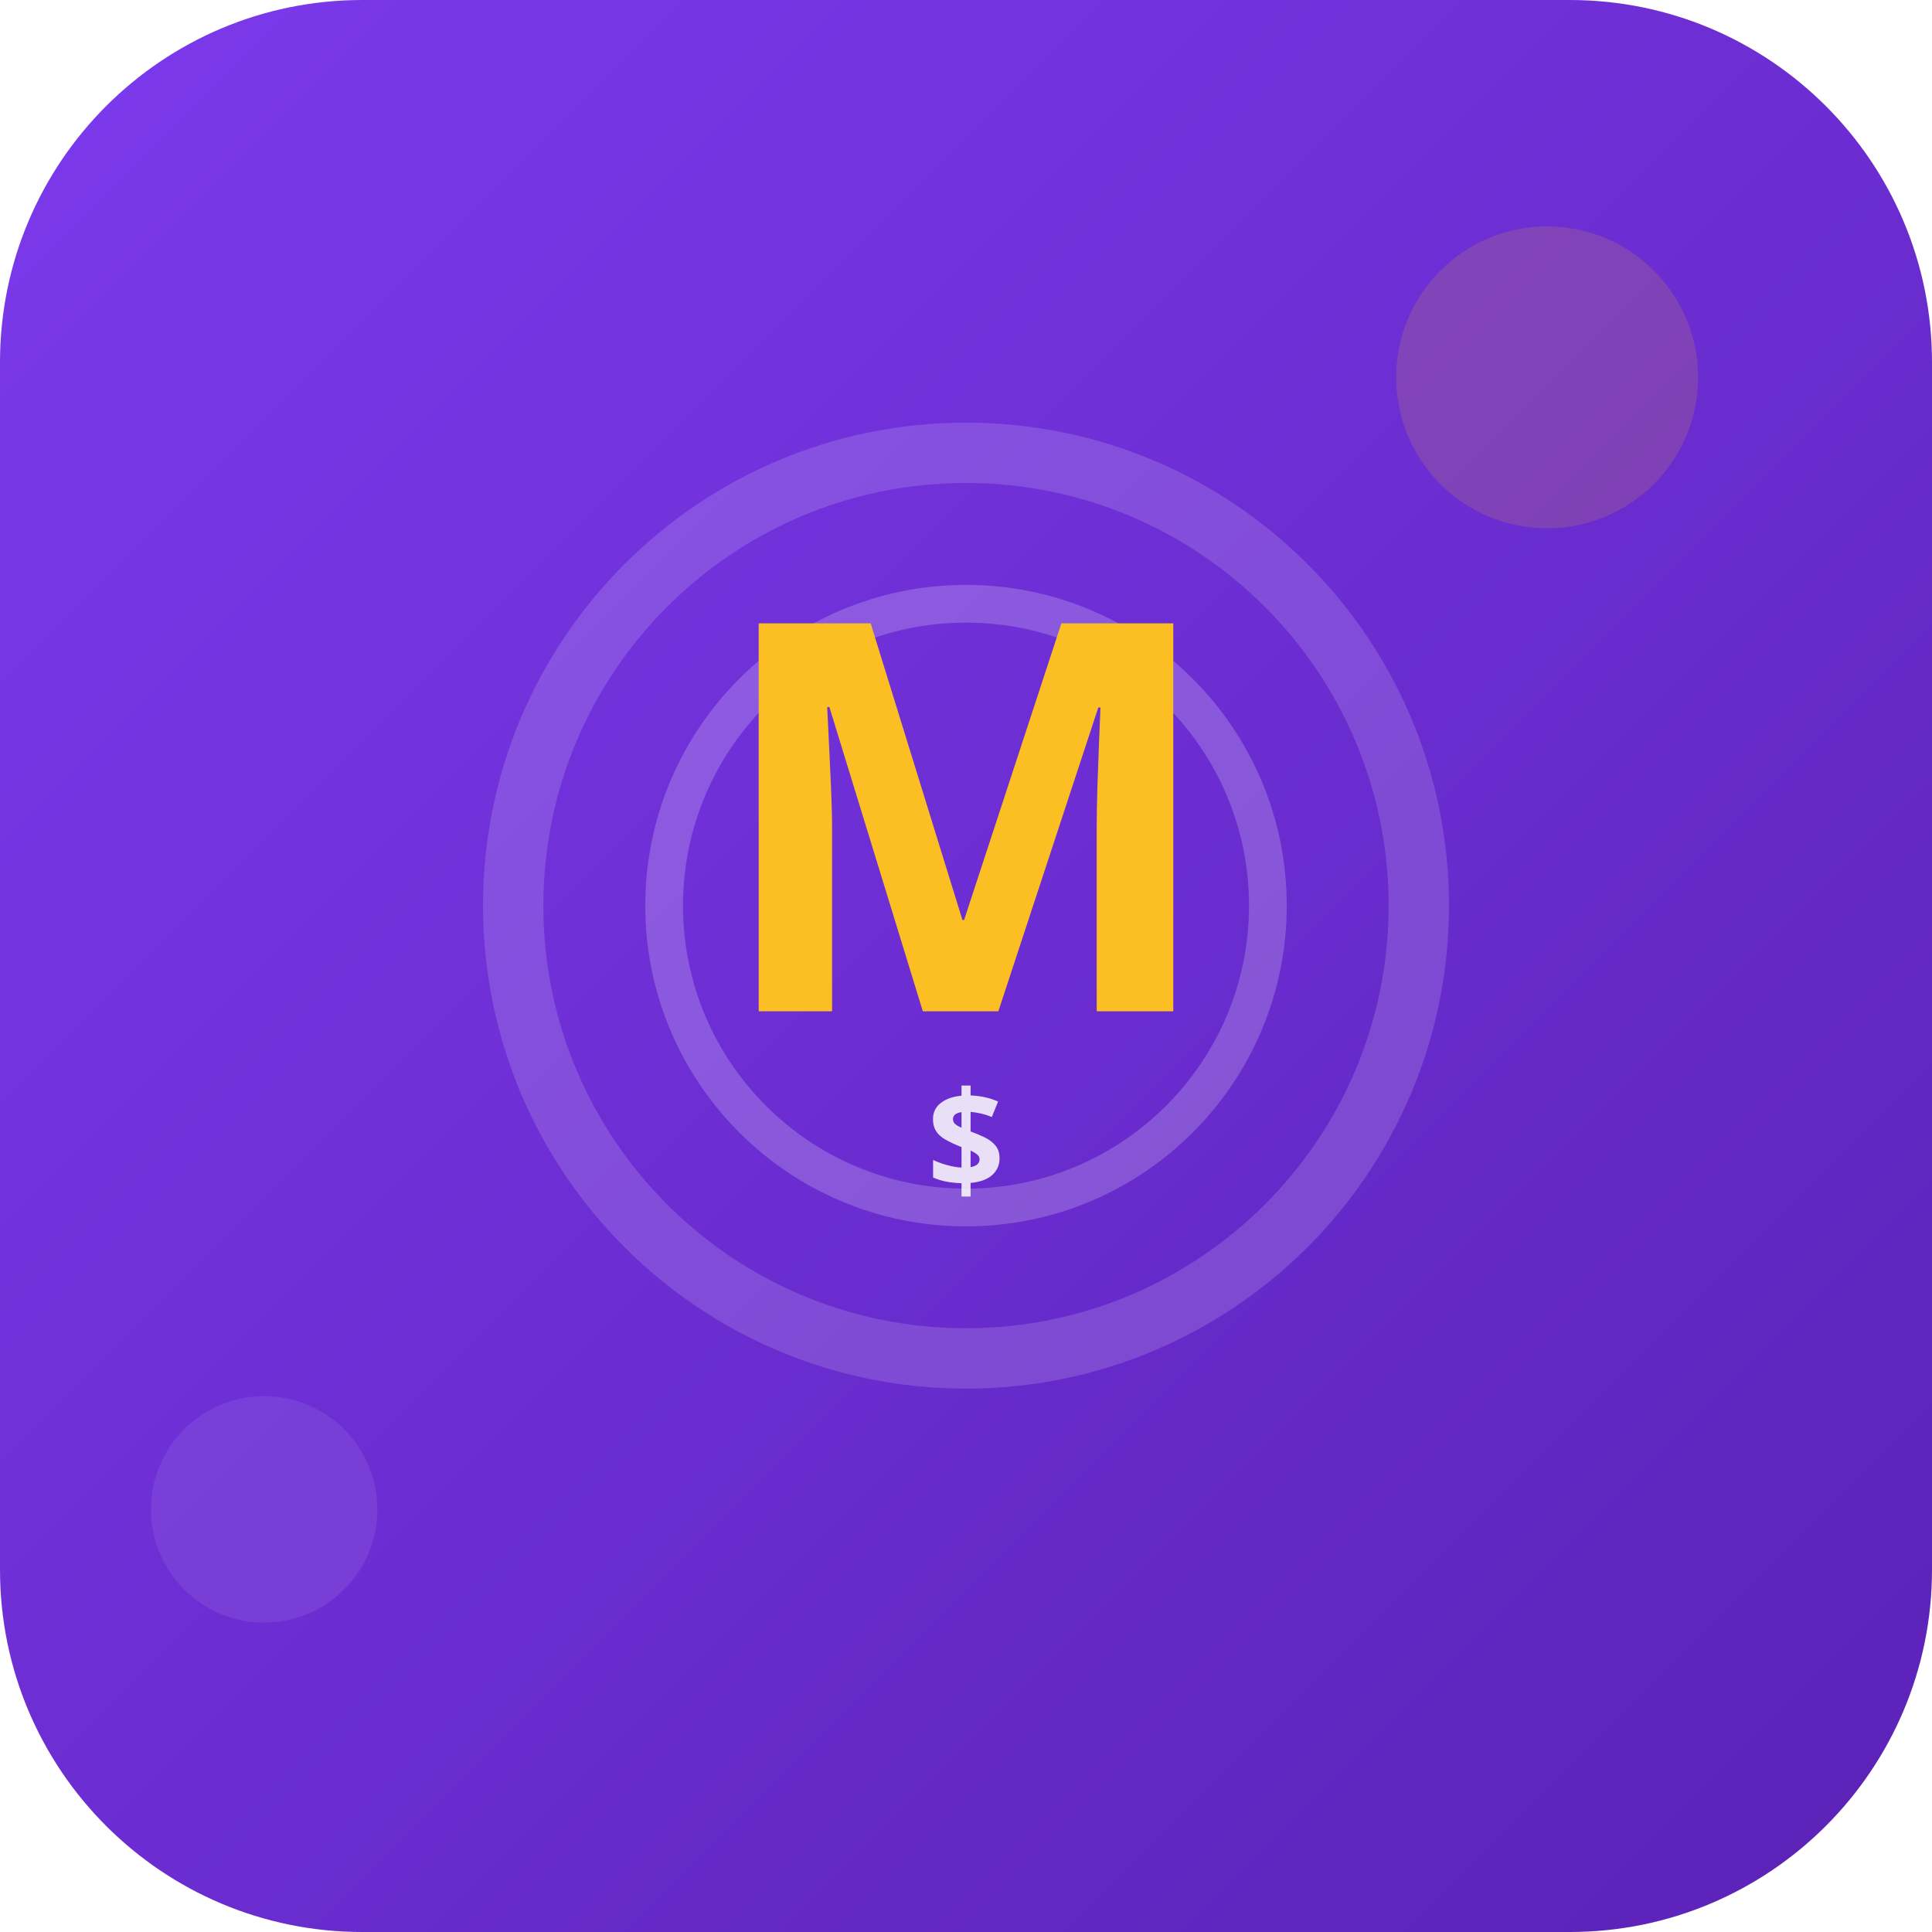
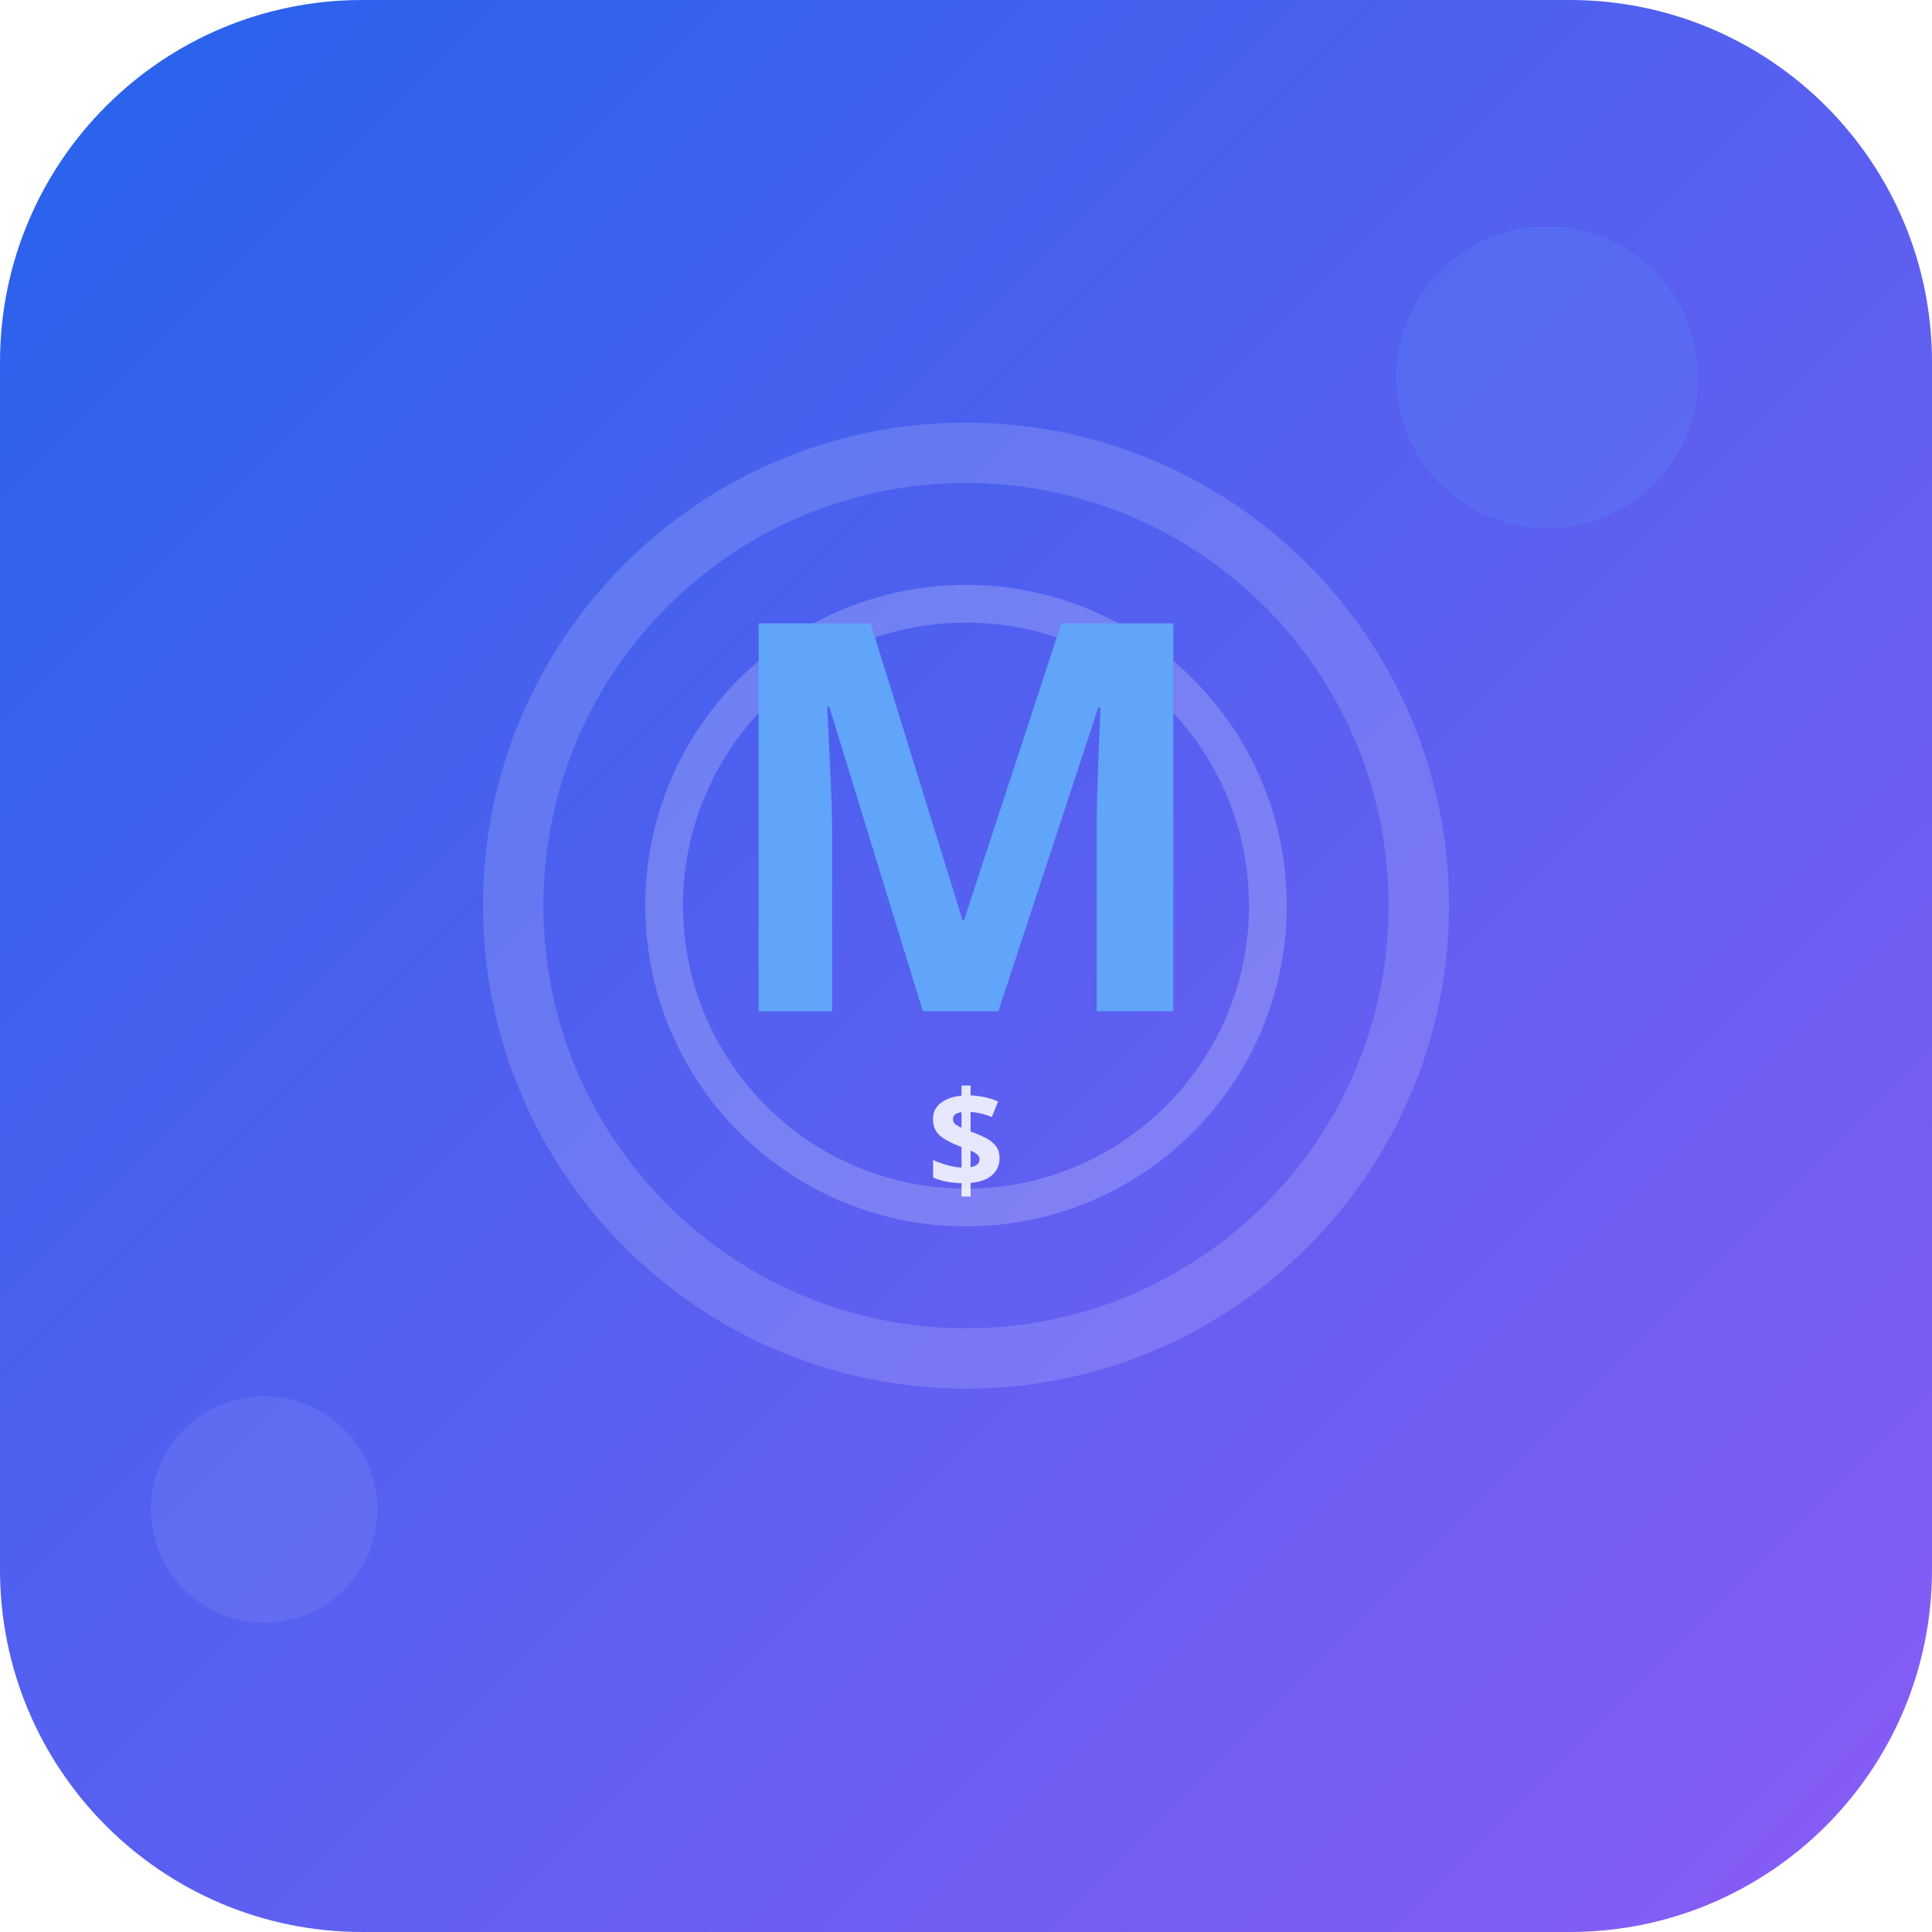
<svg xmlns="http://www.w3.org/2000/svg" width="512" height="512" viewBox="0 0 512 512">
  <defs>
    <linearGradient id="bg" x1="0" y1="0" x2="1" y2="1">
-       <stop offset="0%" stop-color="#7C3AED" />
-       <stop offset="100%" stop-color="#5B21B6" />
+       <stop offset="0%" stop-color="#2563EB" />
+       <stop offset="100%" stop-color="#8B5CF6" />
    </linearGradient>
  </defs>
  <rect width="512" height="512" rx="96" fill="url(#bg)" />
  <circle cx="256" cy="240" r="120" fill="none" stroke="rgba(255,255,255,0.15)" stroke-width="16" />
  <circle cx="256" cy="240" r="80" fill="none" stroke="rgba(255,255,255,0.2)" stroke-width="10" />
-   <text x="256" y="268" text-anchor="middle" font-family="system-ui,sans-serif" font-size="144" font-weight="700" fill="#FBBF24">M</text>
+   <text x="256" y="268" text-anchor="middle" font-family="system-ui,sans-serif" font-size="144" font-weight="700" fill="#60A5FA">M</text>
  <text x="256" y="315" text-anchor="middle" font-family="system-ui,sans-serif" font-size="36" font-weight="600" fill="rgba(255,255,255,0.85)">$</text>
-   <circle cx="410" cy="100" r="40" fill="#FBBF24" opacity="0.15" />
+   <circle cx="410" cy="100" r="40" fill="#60A5FA" opacity="0.15" />
  <circle cx="70" cy="400" r="30" fill="rgba(255,255,255,0.08)" />
</svg>
